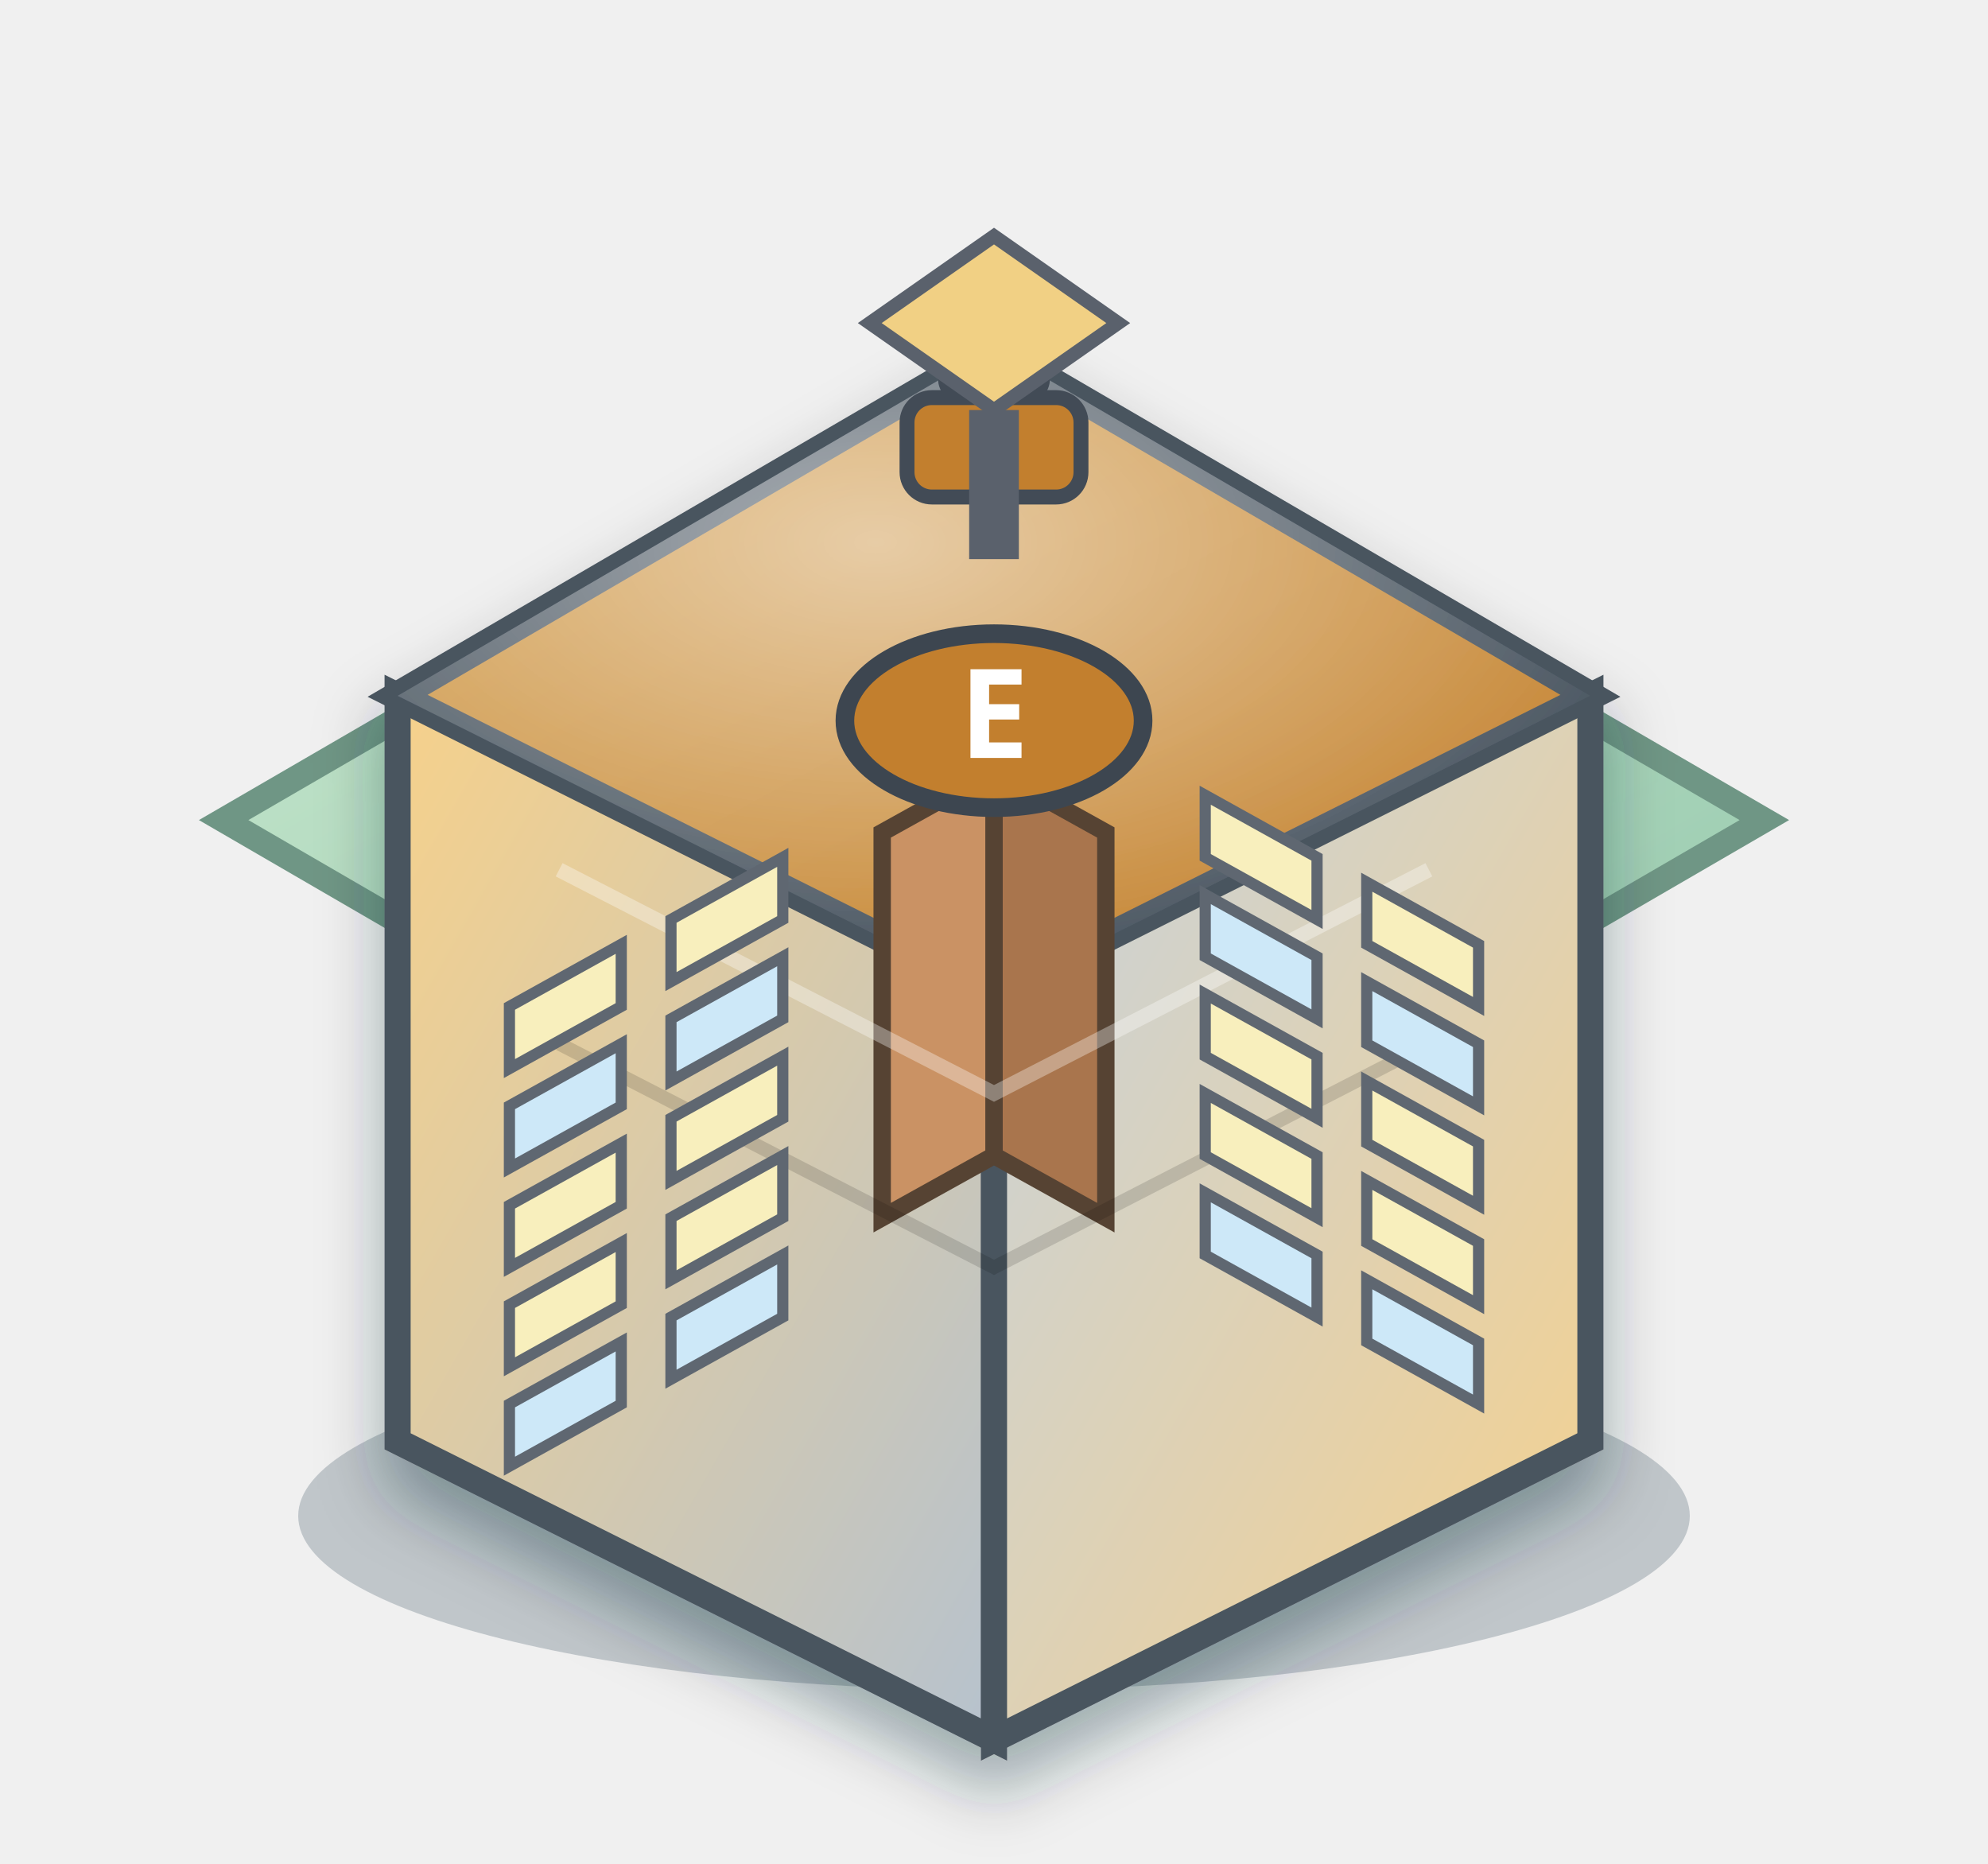
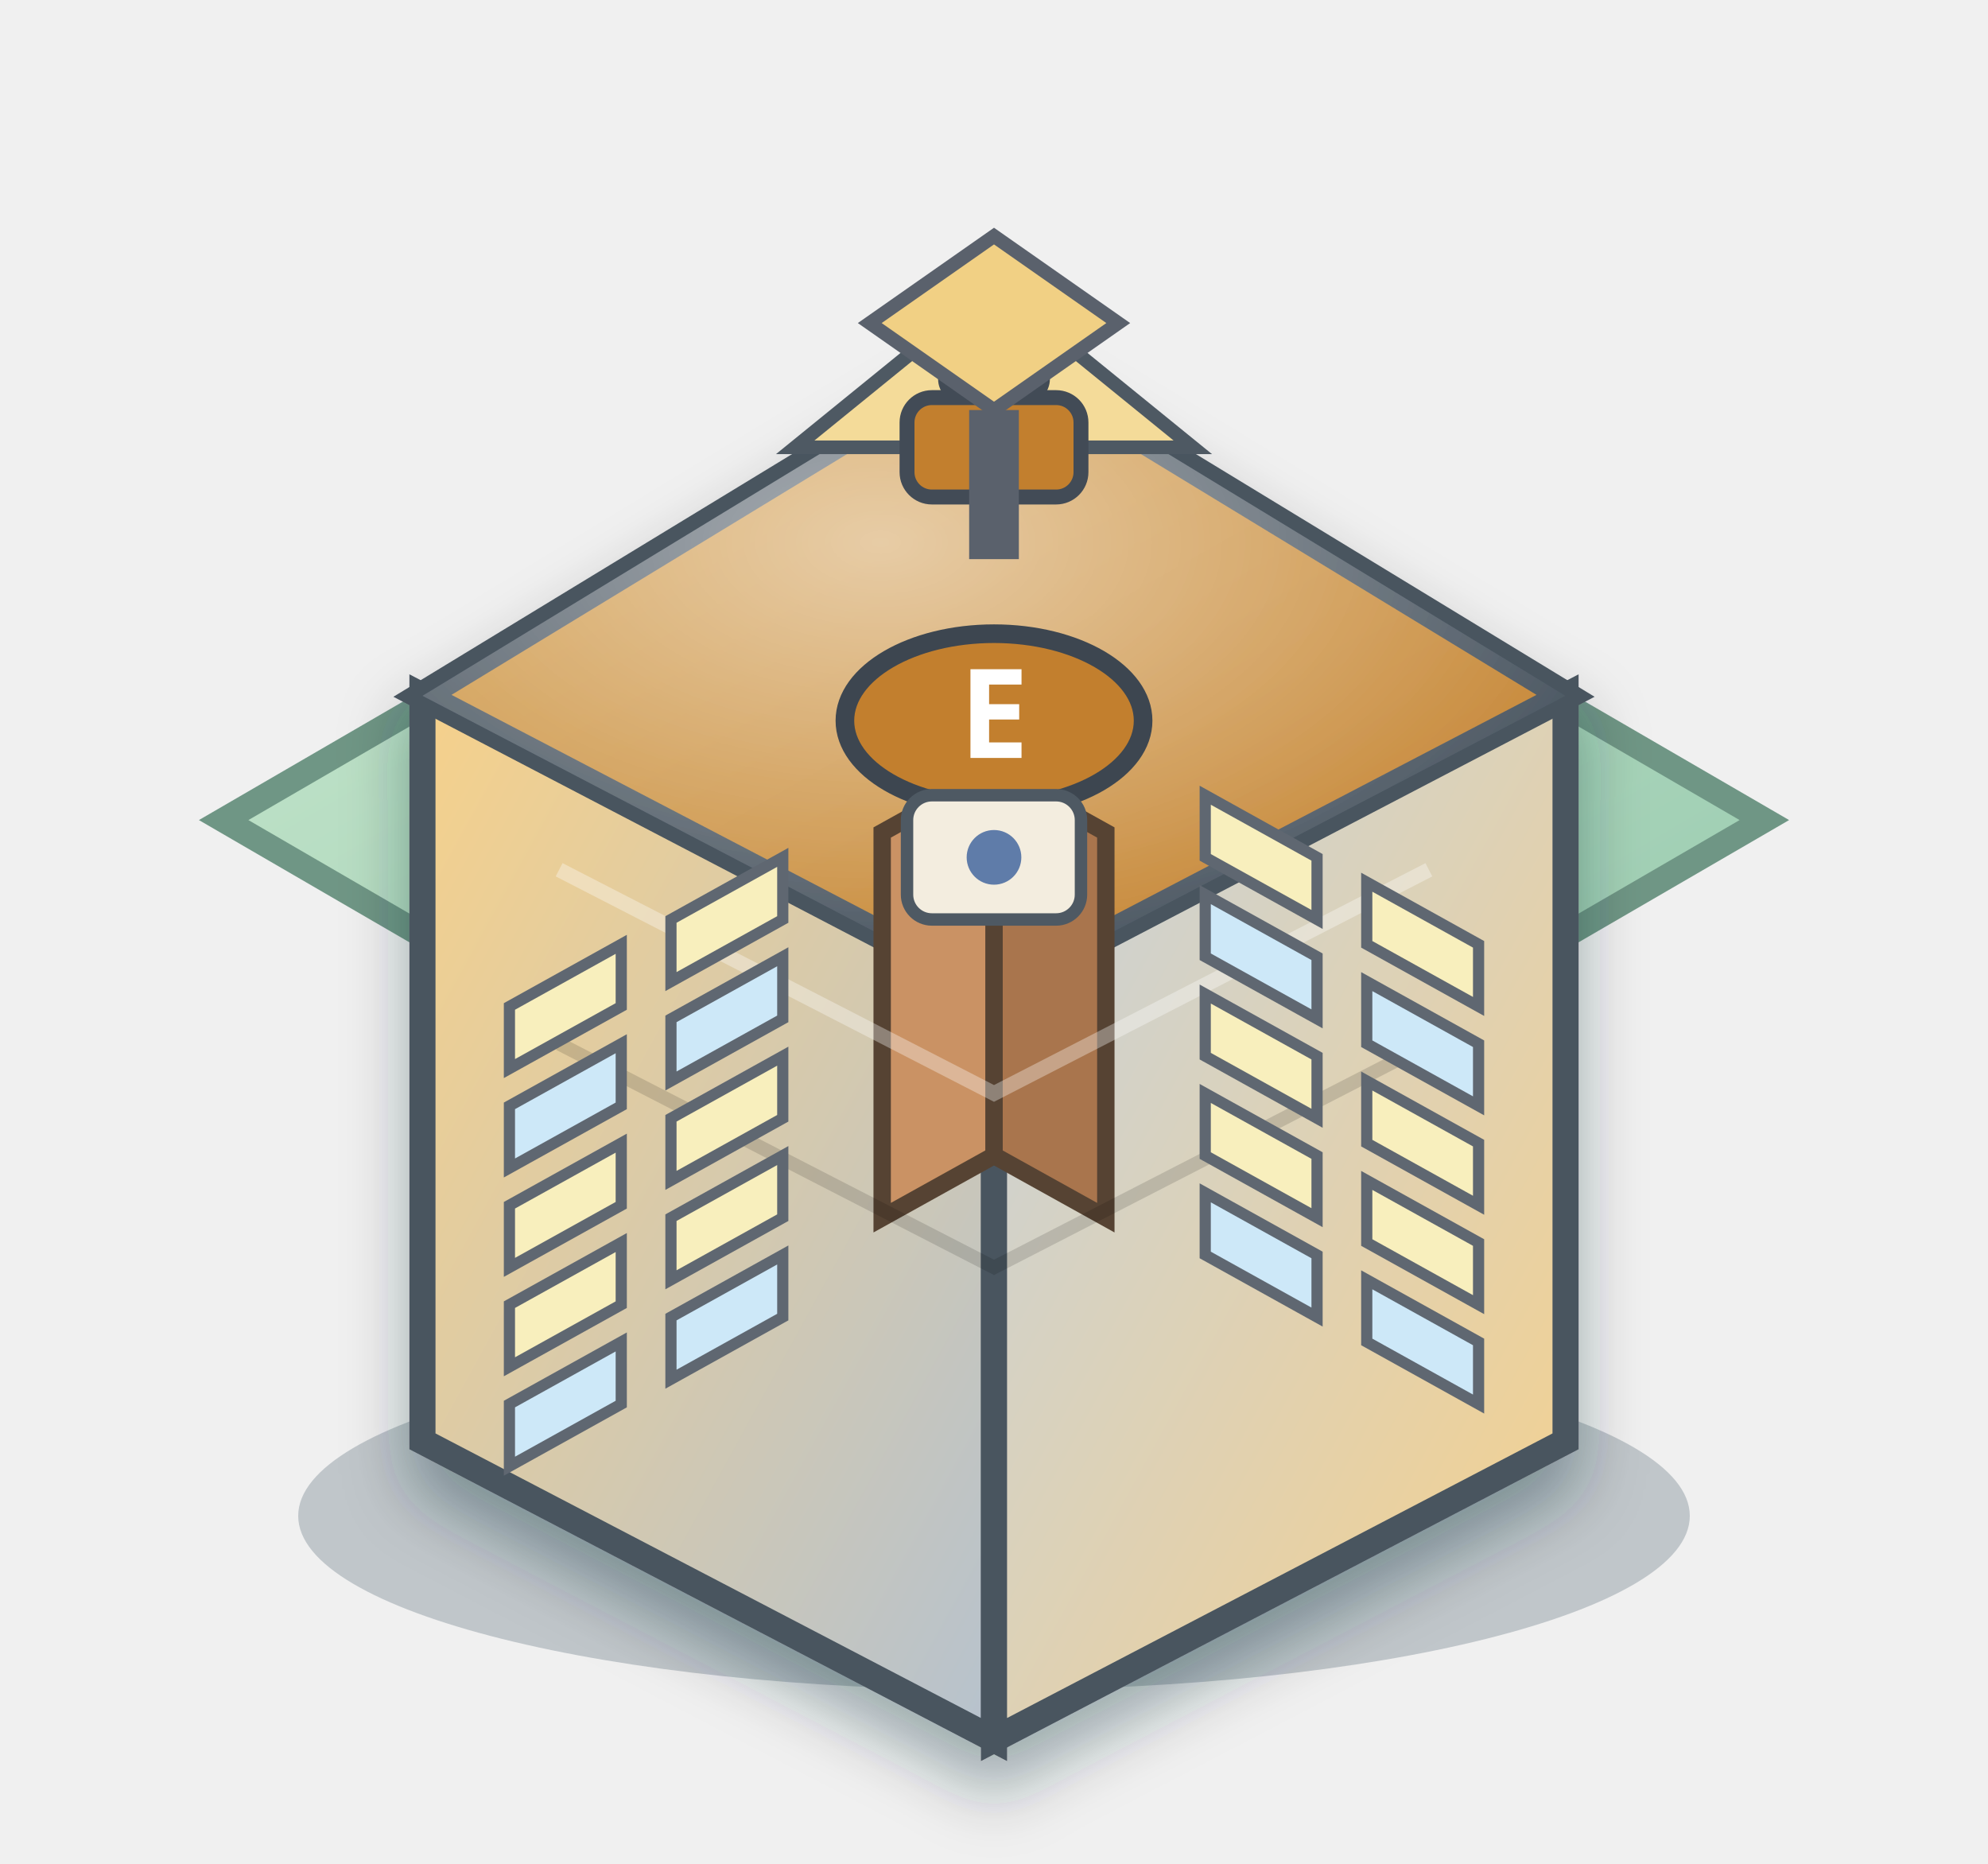
<svg xmlns="http://www.w3.org/2000/svg" width="160" height="150" viewBox="0 0 160 150" fill="none">
  <defs>
    <linearGradient id="ground" x1="0" y1="0" x2="1" y2="1">
      <stop offset="0%" stop-color="#c7e7cd" />
      <stop offset="100%" stop-color="#95c8ad" />
    </linearGradient>
    <linearGradient id="roofFace" x1="0" y1="0" x2="1" y2="1">
      <stop offset="0%" stop-color="#d19c49" />
      <stop offset="100%" stop-color="#c27f2e" />
    </linearGradient>
    <linearGradient id="wallL" x1="0" y1="0" x2="1" y2="1">
      <stop offset="0%" stop-color="#f6d18b" />
      <stop offset="100%" stop-color="#b6c2ce" />
    </linearGradient>
    <linearGradient id="wallR" x1="0" y1="0" x2="1" y2="1">
      <stop offset="0%" stop-color="#c6d2df" />
      <stop offset="100%" stop-color="#f6d18b" />
    </linearGradient>
    <radialGradient id="roofSpec" cx="40%" cy="30%" r="70%">
      <stop offset="0%" stop-color="#ffffff88" />
      <stop offset="100%" stop-color="#ffffff00" />
    </radialGradient>
    <filter id="softShadow" x="-20%" y="-20%" width="140%" height="140%">
      <feDropShadow dx="0" dy="3" stdDeviation="2.6" flood-color="#122a38" flood-opacity="0.35" />
    </filter>
  </defs>
  <ellipse cx="80" cy="122" rx="56" ry="14" fill="#173246" opacity="0.22" />
  <polygon points="80,30 142,66 80,102 18,66" fill="url(#ground)" stroke="#6f9685" stroke-width="2" />
  <g filter="url(#softShadow)">
-     <polygon points="32,56 80,80 80,140 32,116" fill="url(#wallL)" stroke="#48545f" stroke-width="2.1" />
-     <polygon points="128,56 80,80 80,140 128,116" fill="url(#wallR)" stroke="#48545f" stroke-width="2.1" />
-     <polygon points="80,28 128,56 80,80 32,56" fill="url(#roofFace)" stroke="#48545f" stroke-width="2.3" />
-     <polygon points="80,28 128,56 80,80 32,56" fill="url(#roofSpec)" />
+     <polygon points="34,56 80,80 80,140 34,116" fill="url(#wallL)" stroke="#48545f" stroke-width="2.1" />
+     <polygon points="126,56 80,80 80,140 126,116" fill="url(#wallR)" stroke="#48545f" stroke-width="2.1" />
+     <polygon points="80,28 126,56 80,80 34,56" fill="url(#roofFace)" stroke="#48545f" stroke-width="2.3" />
+     <polygon points="80,28 126,56 80,80 34,56" fill="url(#roofSpec)" />
  </g>
  <polygon points="80,62 89,67 89,98 80,93" fill="#a9754d" stroke="#564333" stroke-width="1.4" />
  <polygon points="80,62 71,67 71,98 80,93" fill="#ca9264" stroke="#564333" stroke-width="1.4" />
  <polyline points="45,70 80,88 115,70" stroke="#ffffff55" stroke-width="1.2" />
  <polyline points="45,84 80,102 115,84" stroke="#00000022" stroke-width="1.1" />
  <polygon points="97,64 106,69 106,74 97,69" fill="#f8efbd" stroke="#5f6771" stroke-width="0.9" />
  <polygon points="110,71 119,76 119,81 110,76" fill="#f8efbd" stroke="#5f6771" stroke-width="0.9" />
  <polygon points="97,72 106,77 106,82 97,77" fill="#cde8f8" stroke="#5f6771" stroke-width="0.9" />
  <polygon points="110,79 119,84 119,89 110,84" fill="#cde8f8" stroke="#5f6771" stroke-width="0.9" />
  <polygon points="97,80 106,85 106,90 97,85" fill="#f8efbd" stroke="#5f6771" stroke-width="0.9" />
  <polygon points="110,87 119,92 119,97 110,92" fill="#f8efbd" stroke="#5f6771" stroke-width="0.9" />
  <polygon points="97,88 106,93 106,98 97,93" fill="#f8efbd" stroke="#5f6771" stroke-width="0.9" />
  <polygon points="110,95 119,100 119,105 110,100" fill="#f8efbd" stroke="#5f6771" stroke-width="0.9" />
  <polygon points="97,96 106,101 106,106 97,101" fill="#cde8f8" stroke="#5f6771" stroke-width="0.9" />
  <polygon points="110,103 119,108 119,113 110,108" fill="#cde8f8" stroke="#5f6771" stroke-width="0.9" />
  <polygon points="63,69 54,74 54,79 63,74" fill="#f8efbd" stroke="#5f6771" stroke-width="0.9" />
  <polygon points="50,76 41,81 41,86 50,81" fill="#f8efbd" stroke="#5f6771" stroke-width="0.9" />
  <polygon points="63,77 54,82 54,87 63,82" fill="#cde8f8" stroke="#5f6771" stroke-width="0.9" />
  <polygon points="50,84 41,89 41,94 50,89" fill="#cde8f8" stroke="#5f6771" stroke-width="0.9" />
  <polygon points="63,85 54,90 54,95 63,90" fill="#f8efbd" stroke="#5f6771" stroke-width="0.9" />
  <polygon points="50,92 41,97 41,102 50,97" fill="#f8efbd" stroke="#5f6771" stroke-width="0.9" />
  <polygon points="63,93 54,98 54,103 63,98" fill="#f8efbd" stroke="#5f6771" stroke-width="0.9" />
  <polygon points="50,100 41,105 41,110 50,105" fill="#f8efbd" stroke="#5f6771" stroke-width="0.9" />
  <polygon points="63,101 54,106 54,111 63,106" fill="#cde8f8" stroke="#5f6771" stroke-width="0.9" />
  <polygon points="50,108 41,113 41,118 50,113" fill="#cde8f8" stroke="#5f6771" stroke-width="0.9" />
  <ellipse cx="80" cy="58" rx="12" ry="7" fill="#c27f2e" stroke="#3d4650" stroke-width="1.5" />
  <text x="80" y="61" font-size="10" text-anchor="middle" fill="#ffffff" font-family="Verdana" font-weight="700">E</text>
+   <polygon points="64,36 80,23 96,36" fill="#f4db99" stroke="#4e5963" stroke-width="1.1" />
+   <rect x="73" y="64" width="14" height="10" rx="2" fill="#f3eddf" stroke="#4e5963" stroke-width="1" />
+   <circle cx="80" cy="69" r="2.2" fill="#5f7ca9" />
  <rect x="73" y="32" width="14" height="8" rx="2" fill="#c27f2e" stroke="#424b56" stroke-width="1.2" />
  <rect x="76" y="26" width="8" height="6" rx="1.5" fill="#b9d4ea" stroke="#424b56" stroke-width="1" />
  <polygon points="80,19 90,26 80,33 70,26" fill="#f1d084" stroke="#5a616c" stroke-width="1.1" />
  <rect x="78" y="33" width="4" height="12" fill="#5a616c" />
</svg>
